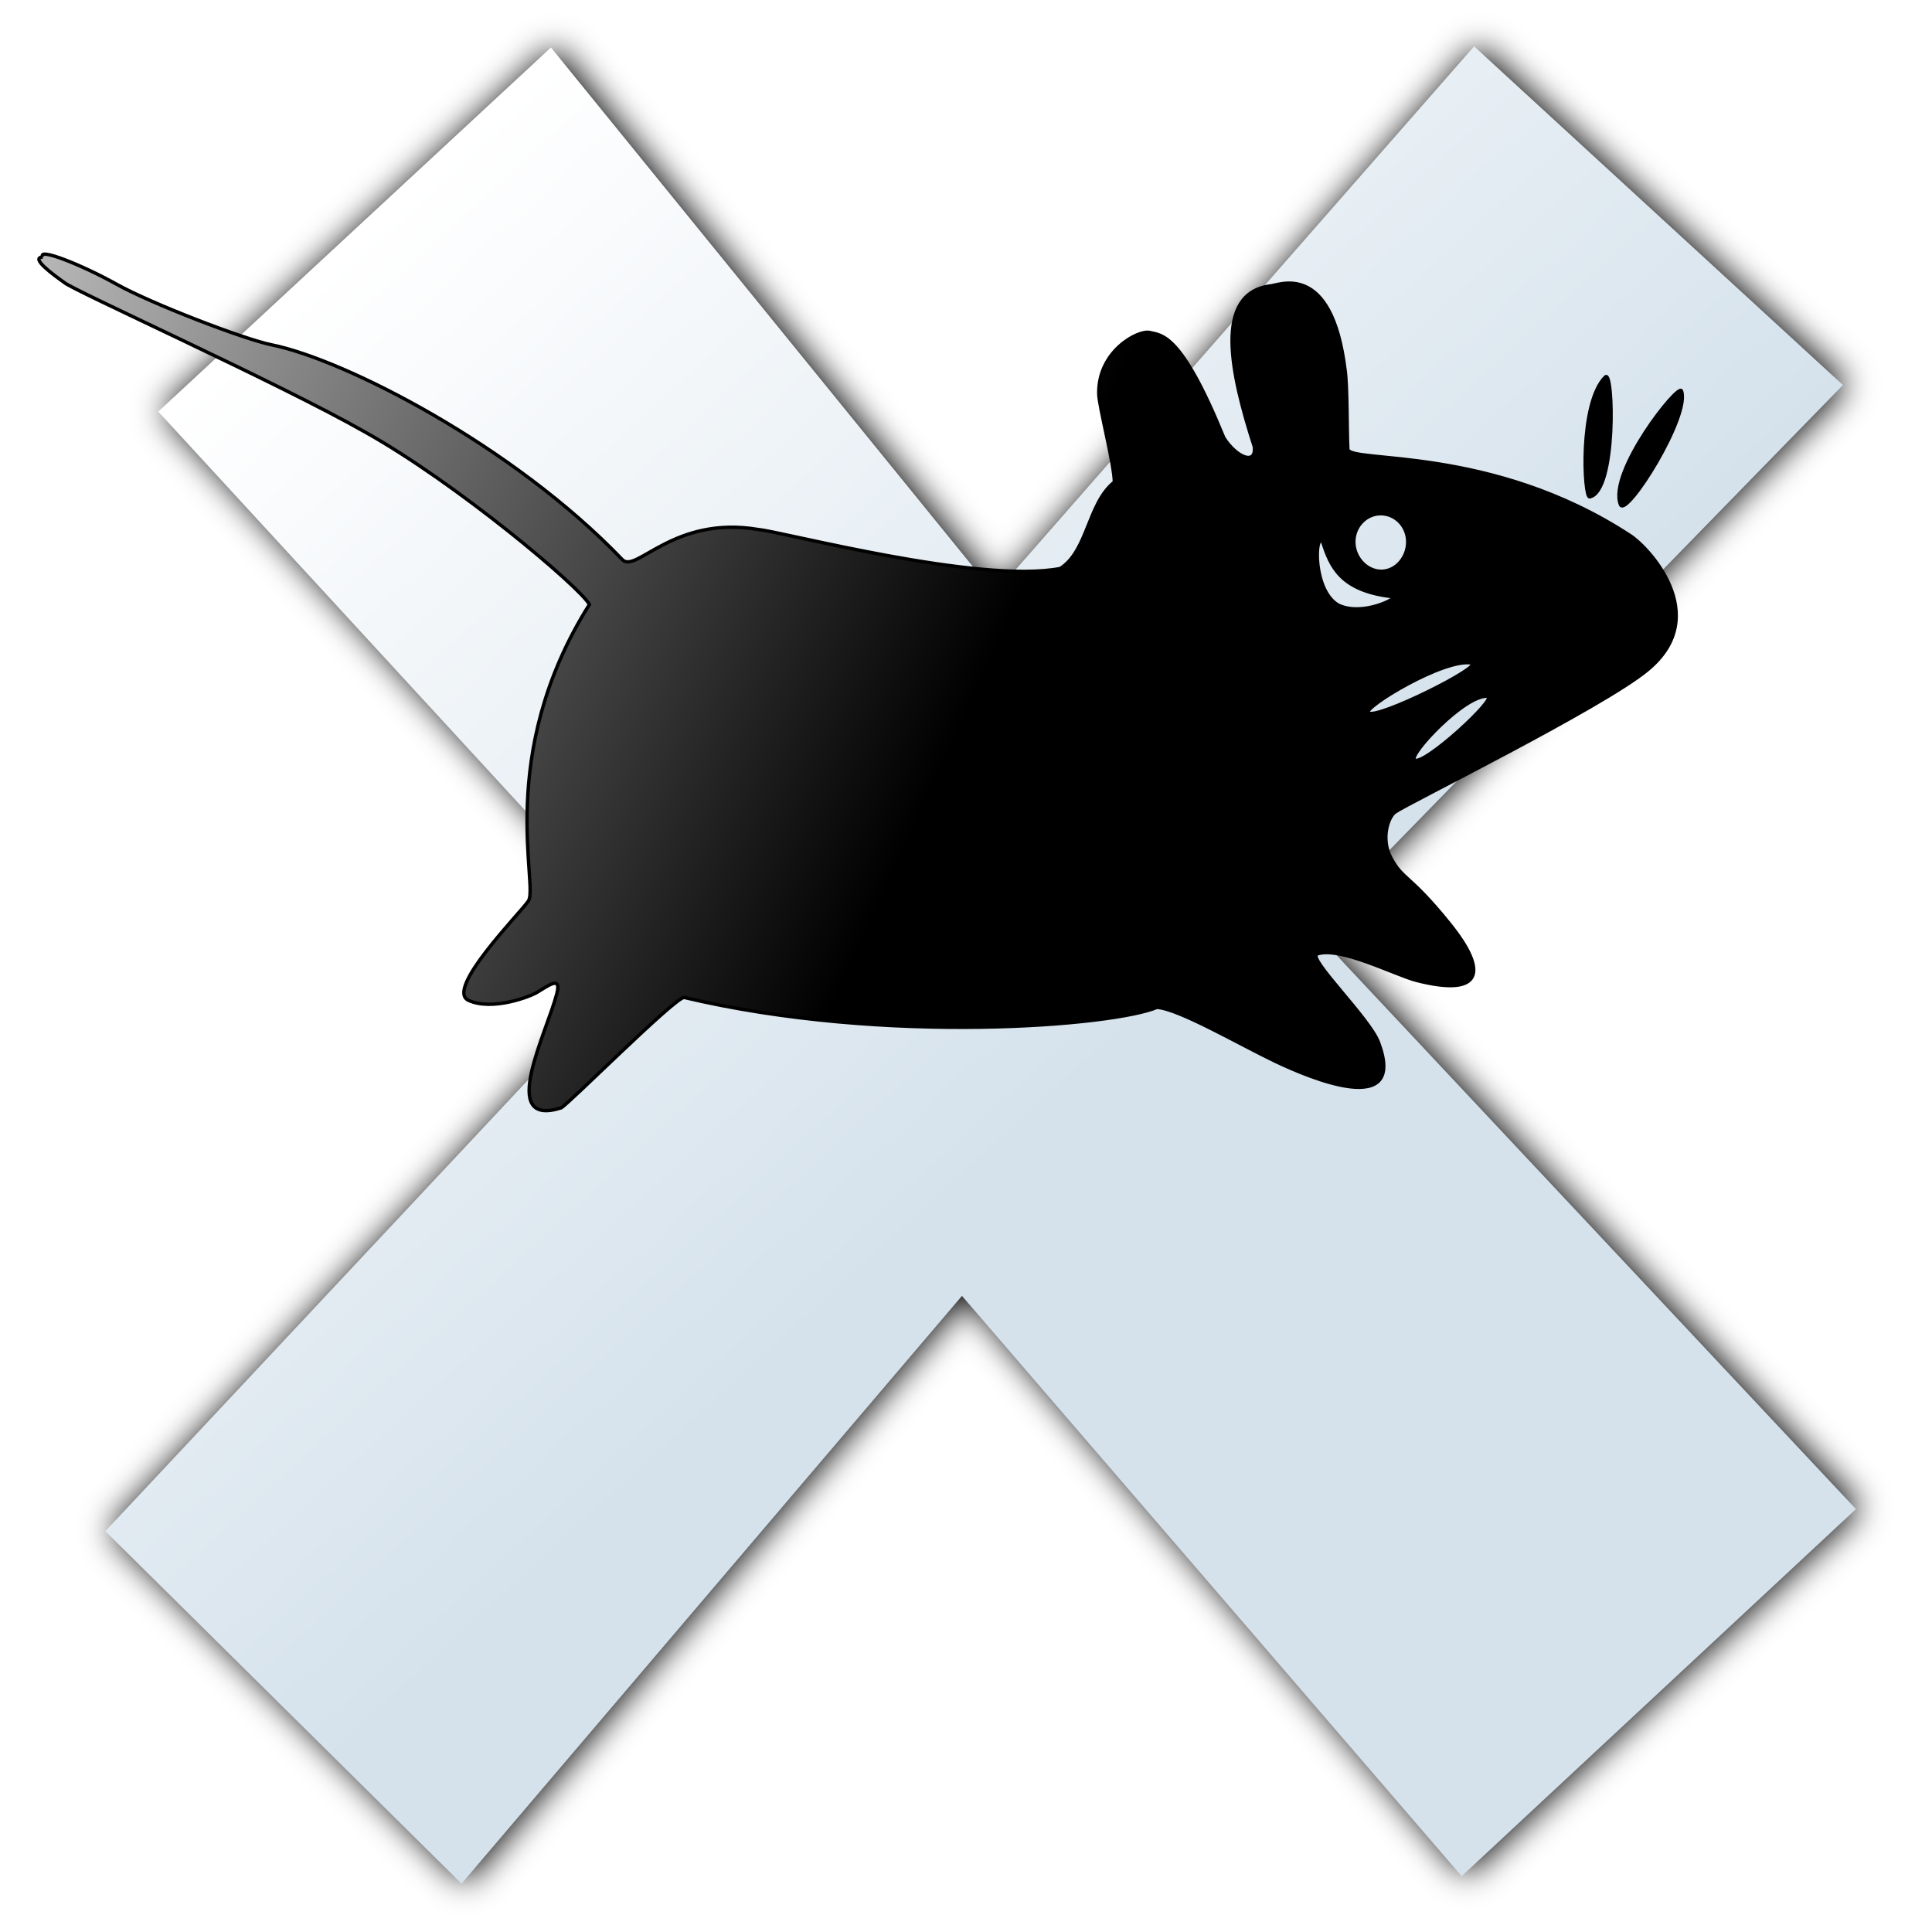
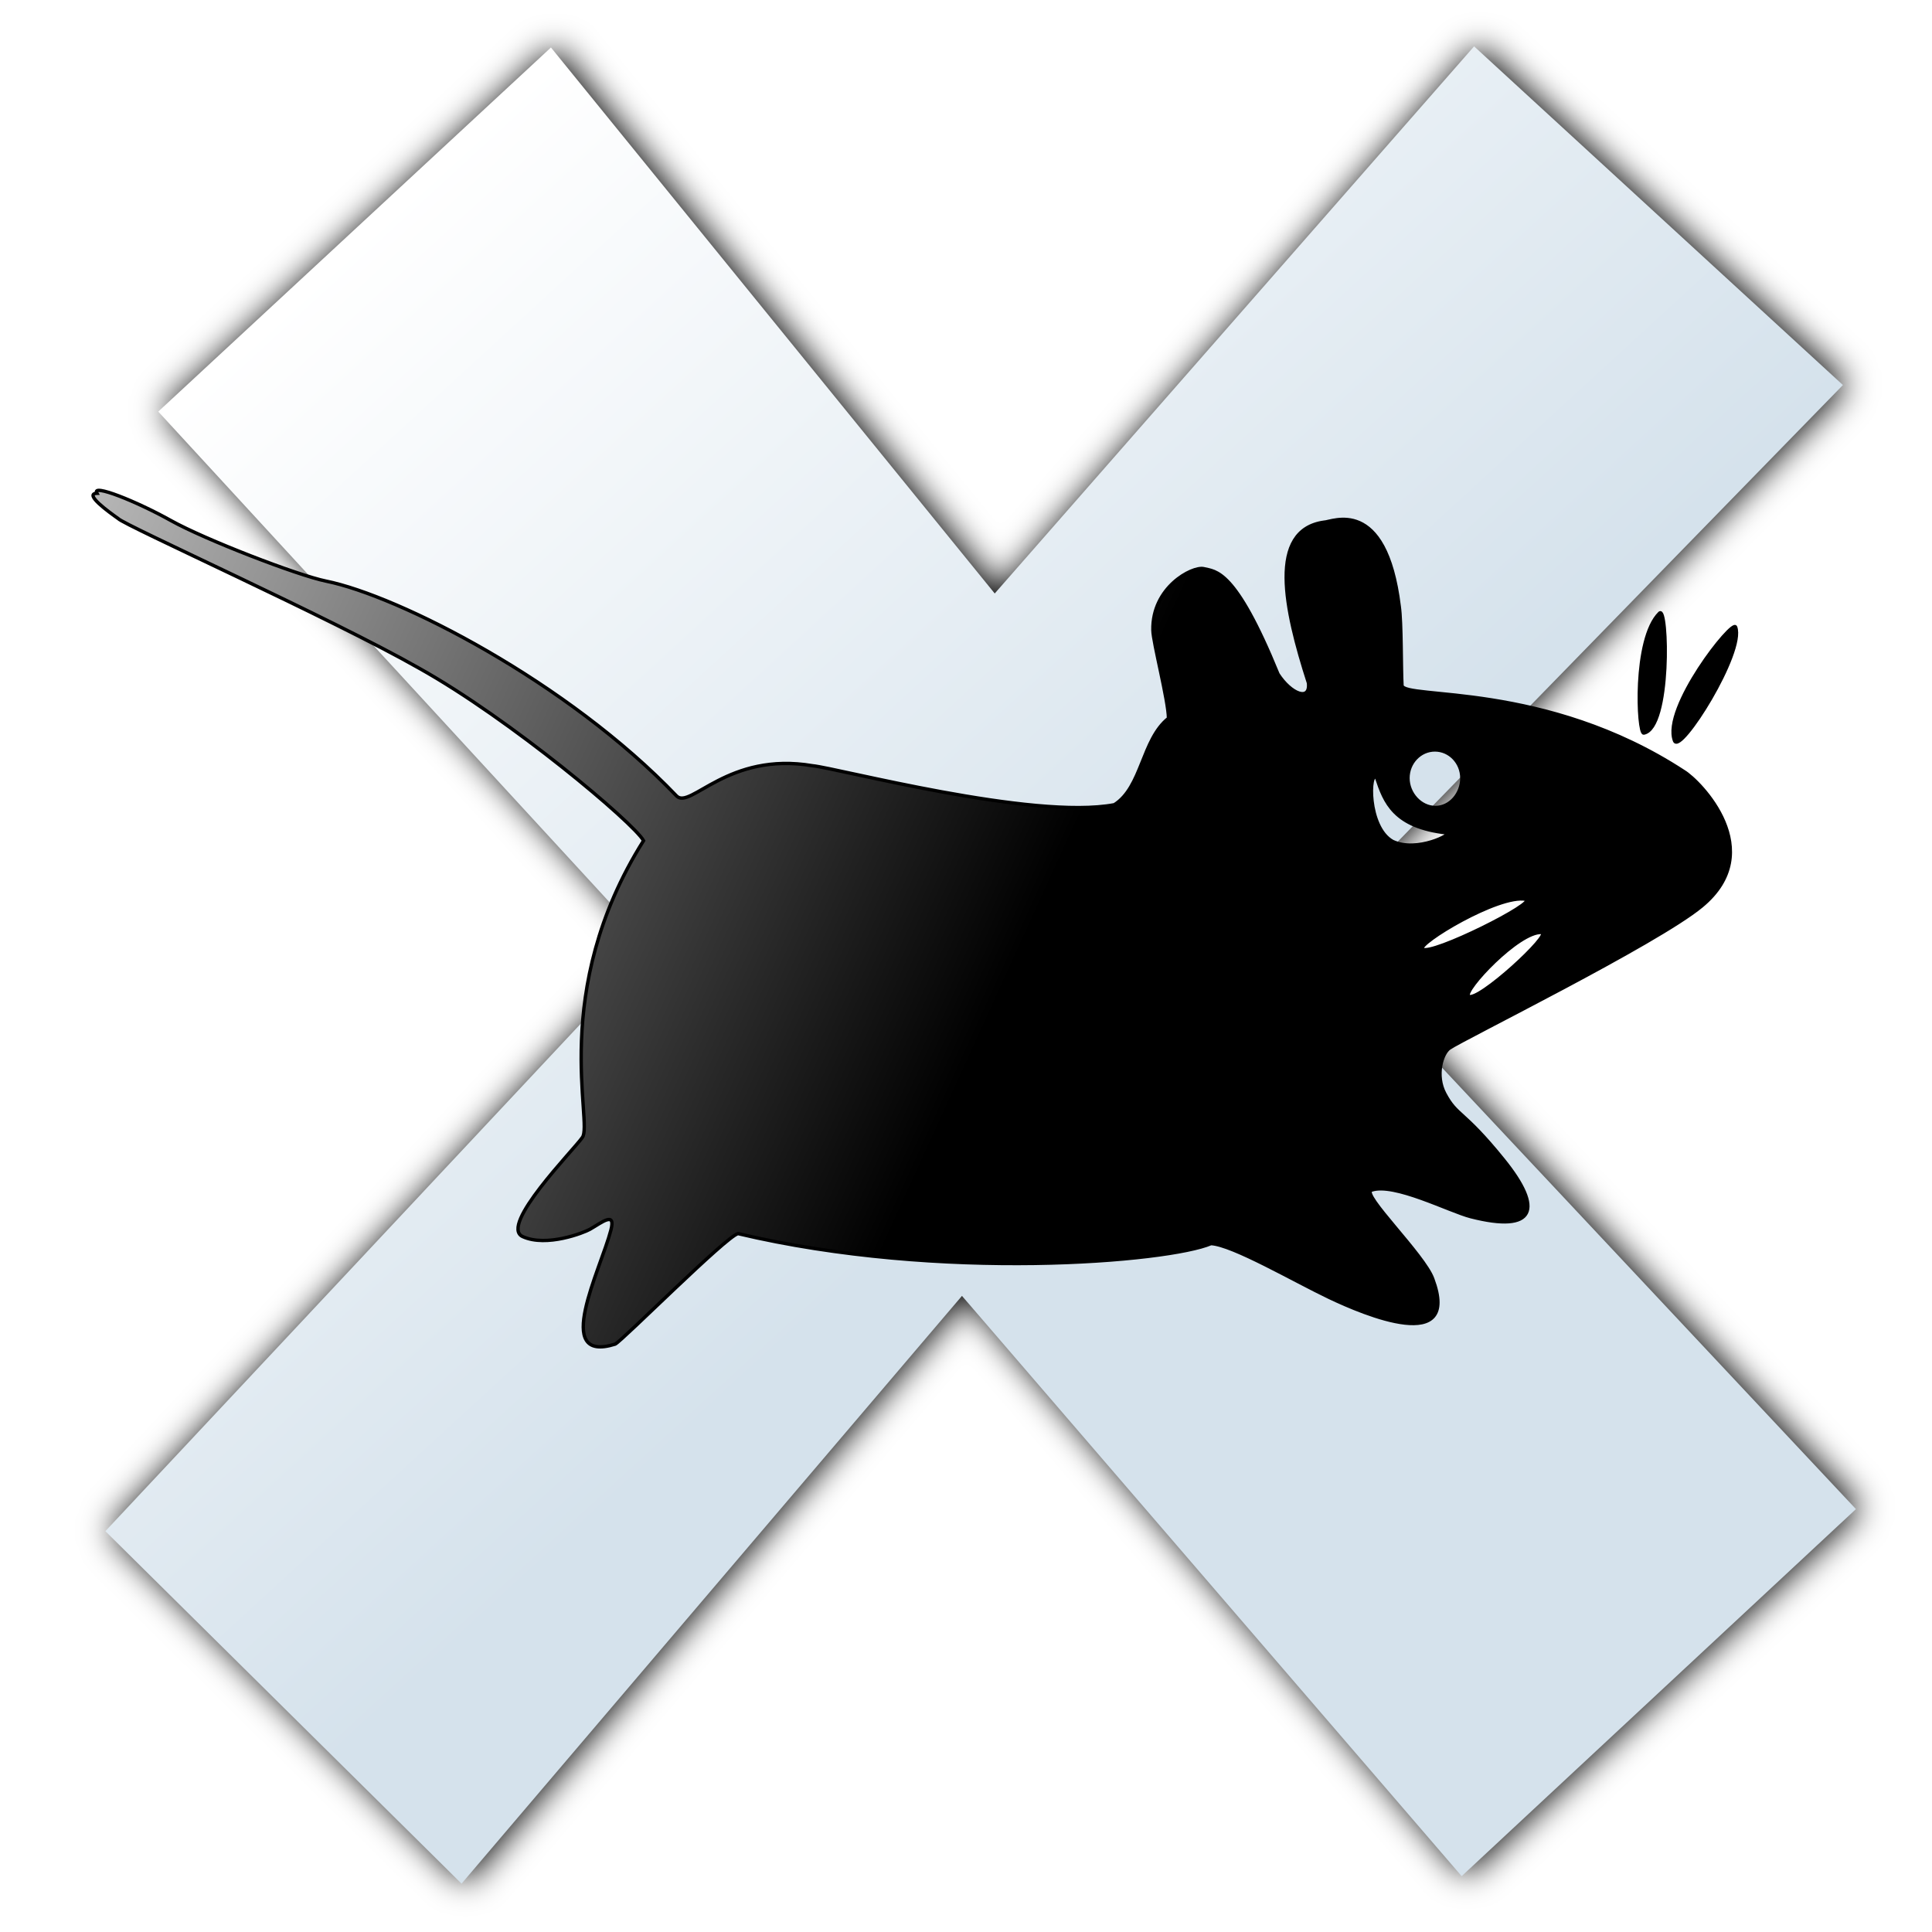
<svg xmlns="http://www.w3.org/2000/svg" xmlns:xlink="http://www.w3.org/1999/xlink" id="svg586" width="760" height="760" version="1.1">
  <defs id="defs588">
    <linearGradient id="linearGradient3694">
      <stop id="stop3702" offset="0" style="stop-color:#b7b7b7;stop-opacity:1;" />
      <stop style="stop-color:#000000;stop-opacity:1;" offset="1" id="stop3698" />
    </linearGradient>
    <linearGradient id="linearGradient3990">
      <stop style="stop-color:#ffffff;stop-opacity:1;" offset="0" id="stop3992" />
      <stop id="stop3994" offset="0.493" style="stop-color:#7fd4ee;stop-opacity:1;" />
      <stop style="stop-color:#00aade;stop-opacity:1;" offset="1" id="stop3996" />
    </linearGradient>
    <linearGradient id="linearGradient3982">
      <stop style="stop-color:#ffffff;stop-opacity:1;" offset="0" id="stop3984" />
      <stop id="stop3986" offset="0.523" style="stop-color:#7fd4ee;stop-opacity:1;" />
      <stop style="stop-color:#00aade;stop-opacity:1;" offset="1" id="stop3988" />
    </linearGradient>
    <linearGradient id="linearGradient3795">
      <stop id="stop3797" offset="0" style="stop-color:#ffffff;stop-opacity:1;" />
      <stop style="stop-color:#7fd4ee;stop-opacity:1;" offset="0.499" id="stop3799" />
      <stop id="stop3801" offset="1" style="stop-color:#00aade;stop-opacity:1;" />
    </linearGradient>
    <linearGradient id="linearGradient3743">
      <stop style="stop-color:#ffffff;stop-opacity:1;" offset="0" id="stop3745" />
      <stop id="stop3751" offset="0.546" style="stop-color:#7fd4ee;stop-opacity:1;" />
      <stop style="stop-color:#00aade;stop-opacity:1;" offset="1" id="stop3747" />
    </linearGradient>
    <linearGradient id="linearGradient3652">
      <stop style="stop-color:#ffffff;stop-opacity:1;" offset="0" id="stop3654" />
      <stop id="stop3662" offset="0.499" style="stop-color:#d5e2ec;stop-opacity:1;" />
      <stop style="stop-color:#d5e2ec;stop-opacity:1;" offset="1" id="stop3656" />
    </linearGradient>
    <filter id="filter3729" color-interpolation-filters="sRGB">
      <feGaussianBlur stdDeviation="6.415" id="feGaussianBlur3731" />
    </filter>
    <linearGradient xlink:href="#linearGradient3652" id="linearGradient3737" gradientUnits="userSpaceOnUse" gradientTransform="translate(-1581.636,147.7823)" x1="965.026" y1="17.49" x2="1557.867" y2="663.809" />
-     <filter id="filter3911" color-interpolation-filters="sRGB">
-       <feGaussianBlur stdDeviation="4.744" id="feGaussianBlur3913" />
-     </filter>
    <linearGradient xlink:href="#linearGradient3743" id="linearGradient3966" gradientUnits="userSpaceOnUse" x1="33.527" y1="441.981" x2="107.856" y2="531.032" />
    <linearGradient xlink:href="#linearGradient3982" id="linearGradient3968" gradientUnits="userSpaceOnUse" x1="245.517" y1="426.952" x2="305.392" y2="531.49" />
    <linearGradient xlink:href="#linearGradient3795" id="linearGradient3970" gradientUnits="userSpaceOnUse" x1="601.535" y1="434.948" x2="668.818" y2="543.358" />
    <linearGradient xlink:href="#linearGradient3990" id="linearGradient3972" gradientUnits="userSpaceOnUse" x1="440.521" y1="455.933" x2="486.955" y2="535.305" />
-     <linearGradient xlink:href="#linearGradient3694" id="linearGradient3700" x1="14.69" y1="99.352" x2="385.592" y2="268.436" gradientUnits="userSpaceOnUse" />
+     <linearGradient xlink:href="#linearGradient3694" id="linearGradient3700" x1="14.69" y1="99.352" x2="385.592" y2="268.436" gradientUnits="userSpaceOnUse" gradientTransform="translate(21.29481,92.92283)" />
  </defs>
  <g id="g3733" transform="translate(754.3515,-70.105)">
    <path id="path2870-8" d="M -690.367,231.762 -535.897,88.531 -361.324,303.307 -172.751,88.081 -27.666,221.316 -236.4,435.408 -22.543,663.491 -177.649,807.891 -374.212,579.618 -571.068,810.836 -711.178,672.178 -496.294,442.775 -690.367,231.762 z" style="fill:#000000;fill-opacity:1;stroke:none;filter:url(#filter3729)" />
    <path id="path2870" d="M -692.093,232.018 -537.623,88.786 -363.05,303.563 -174.477,88.337 -29.392,221.571 -238.126,435.663 -24.269,663.746 -179.375,808.146 -375.938,579.873 -572.794,811.092 -712.904,672.433 -498.02,443.03 -692.093,232.018 z" style="fill:url(#linearGradient3737);fill-opacity:1;stroke:none" />
  </g>
  <g id="g3915" transform="translate(20.60002,32.75161)" />
-   <path id="path602" style="fill:url(#linearGradient3700);fill-opacity:1.0;fill-rule:evenodd;stroke:#000000;stroke-width:1pt" d="m 578.952,260.834 c -10.697,-2.131 -43.069,17.595 -40.72,19.582 3.322,2.808 45.803,-18.469 40.72,-19.582 z m -52.462,-22.768 c 9.726,4.577 23.951,-3.049 21.536,-3.32 -20.996,-2.328 -24.602,-12.154 -27.811,-21.78 -3.109,-3.217 -3.758,19.485 6.275,25.1 z m 27.272,-24.907 c 0,6.119 -4.556,11.571 -10.406,11.571 -5.85,0 -10.793,-5.452 -10.793,-11.571 0,-6.12 4.75,-11.086 10.599,-11.086 5.85,0 10.6,4.966 10.6,11.086 z M 16.831,101.122 c -2.357,-3.997 15.584,3.176 29.059,10.703 13.474,7.527 49.986,21.605 61.048,23.845 28.584,5.787 94.856,39.525 137.931,84.538 5.414,5.384 20.21,-17.575 53.496,-11.904 9.569,0.904 86.657,21.42 118.702,15.335 10.957,-6.908 10.811,-25.642 21.294,-33.99 -0.045,-7.072 -6.073,-29.85 -6.132,-34.685 -0.35,-16.829 15.415,-25.129 19.954,-24.193 4.739,1.21 12.251,-0.111 29.25,41.49 5.04,7.797 12.794,10.904 11.994,3.459 -9.376,-29.083 -16.019,-60.121 6.107,-63.229 3.064,0.018 24.213,-10.528 29.589,33.112 0.938,6.447 0.704,24.603 1.089,31.131 0.734,5.648 56.407,-1.777 110.859,33.837 6.348,3.819 33.296,31.203 7.015,52.938 -17.629,14.62 -94.117,52.303 -99.233,55.897 -2.915,1.998 -5.66,10.678 -1.788,17.937 4.834,9.059 7.06,6.165 22.997,25.869 15.937,19.704 12.488,28.916 -12.782,22.473 -8.448,-2.154 -30.235,-13.562 -39.152,-10.411 -4.173,1.475 20.794,25.426 24.175,34.895 11.209,29.977 -26.827,13.892 -40.709,7.279 -13.882,-6.613 -37.959,-20.72 -46.506,-21.177 -16.606,7.123 -106.332,14.982 -186.077,-3.927 -4.854,1.309 -45.309,41.925 -48.291,43.468 -24.975,7.894 -5.71,-29.397 -1.702,-44.849 1.967,-7.585 -3.526,-3.017 -8.259,-0.309 -2.229,1.275 -17.019,7.164 -26.445,2.867 -9.426,-4.297 20.263,-34.279 23.459,-38.988 4.411,-5.551 -13.299,-57.406 24.087,-116.758 -3.812,-6.918 -52.374,-47.829 -88.346,-67.869 -33.993,-19.376 -116.097,-56.276 -118.32,-58.836 -3.567,-2.538 -13.681,-9.755 -8.361,-9.948 z M 585.187,273.886 c -9.009,-0.67 -31.138,23.045 -28.789,25.031 3.322,2.808 33.263,-24.688 28.789,-25.031 z m 76.25,-120.129 c -1.171,-3.098 -28.892,31.856 -24.006,44.706 2.132,5.606 27.689,-34.965 24.006,-44.706 z m -29.889,-5.49 c -10.362,10.144 -8.483,47.596 -6.219,47.179 10.61,-1.951 9.348,-50.243 6.219,-47.179 z" />
+   <path id="path602" style="fill:url(#linearGradient3700);fill-opacity:1;fill-rule:evenodd;stroke:#000000;stroke-width:1pt" d="m 600.247,353.757 c -10.697,-2.131 -43.069,17.595 -40.72,19.582 3.322,2.808 45.803,-18.469 40.72,-19.582 z m -52.462,-22.768 c 9.726,4.577 23.951,-3.049 21.536,-3.32 -20.996,-2.328 -24.602,-12.154 -27.811,-21.78 -3.109,-3.217 -3.758,19.485 6.275,25.1 z m 27.272,-24.907 c 0,6.119 -4.556,11.571 -10.406,11.571 -5.85,0 -10.793,-5.452 -10.793,-11.571 0,-6.12 4.75,-11.086 10.599,-11.086 5.85,0 10.6,4.966 10.6,11.086 z M 38.126,194.044 c -2.357,-3.997 15.584,3.176 29.059,10.703 13.474,7.527 49.986,21.605 61.048,23.845 28.584,5.787 94.856,39.525 137.931,84.538 5.414,5.384 20.21,-17.575 53.496,-11.904 9.569,0.904 86.657,21.42 118.702,15.335 10.957,-6.908 10.811,-25.642 21.294,-33.99 -0.045,-7.072 -6.073,-29.85 -6.132,-34.685 -0.35,-16.829 15.415,-25.129 19.954,-24.193 4.739,1.21 12.251,-0.111 29.25,41.49 5.04,7.797 12.794,10.904 11.994,3.459 -9.376,-29.083 -16.019,-60.121 6.107,-63.229 3.064,0.018 24.213,-10.528 29.589,33.112 0.938,6.447 0.704,24.603 1.089,31.131 0.734,5.648 56.407,-1.777 110.859,33.837 6.348,3.819 33.296,31.203 7.015,52.938 -17.629,14.62 -94.117,52.303 -99.233,55.897 -2.915,1.998 -5.66,10.678 -1.788,17.937 4.834,9.059 7.06,6.165 22.997,25.869 15.937,19.704 12.488,28.916 -12.782,22.473 -8.448,-2.154 -30.235,-13.562 -39.152,-10.411 -4.173,1.475 20.794,25.426 24.175,34.895 11.209,29.977 -26.827,13.892 -40.709,7.279 -13.882,-6.613 -37.959,-20.72 -46.506,-21.177 -16.606,7.123 -106.332,14.982 -186.077,-3.927 -4.854,1.309 -45.309,41.925 -48.291,43.468 -24.975,7.894 -5.71,-29.397 -1.702,-44.849 1.967,-7.585 -3.526,-3.017 -8.259,-0.309 -2.229,1.275 -17.019,7.164 -26.445,2.867 -9.426,-4.297 20.263,-34.279 23.459,-38.988 4.411,-5.551 -13.299,-57.406 24.087,-116.758 -3.812,-6.918 -52.374,-47.829 -88.346,-67.869 C 130.813,243.452 48.709,206.553 46.486,203.993 42.919,201.454 32.805,194.237 38.126,194.044 z m 568.356,172.764 c -9.009,-0.67 -31.138,23.045 -28.789,25.031 3.322,2.808 33.263,-24.688 28.789,-25.031 z m 76.25,-120.129 c -1.171,-3.098 -28.892,31.856 -24.006,44.706 2.132,5.606 27.689,-34.965 24.006,-44.706 z m -29.889,-5.49 c -10.362,10.144 -8.483,47.596 -6.219,47.179 10.61,-1.951 9.348,-50.243 6.219,-47.179 z" />
</svg>
